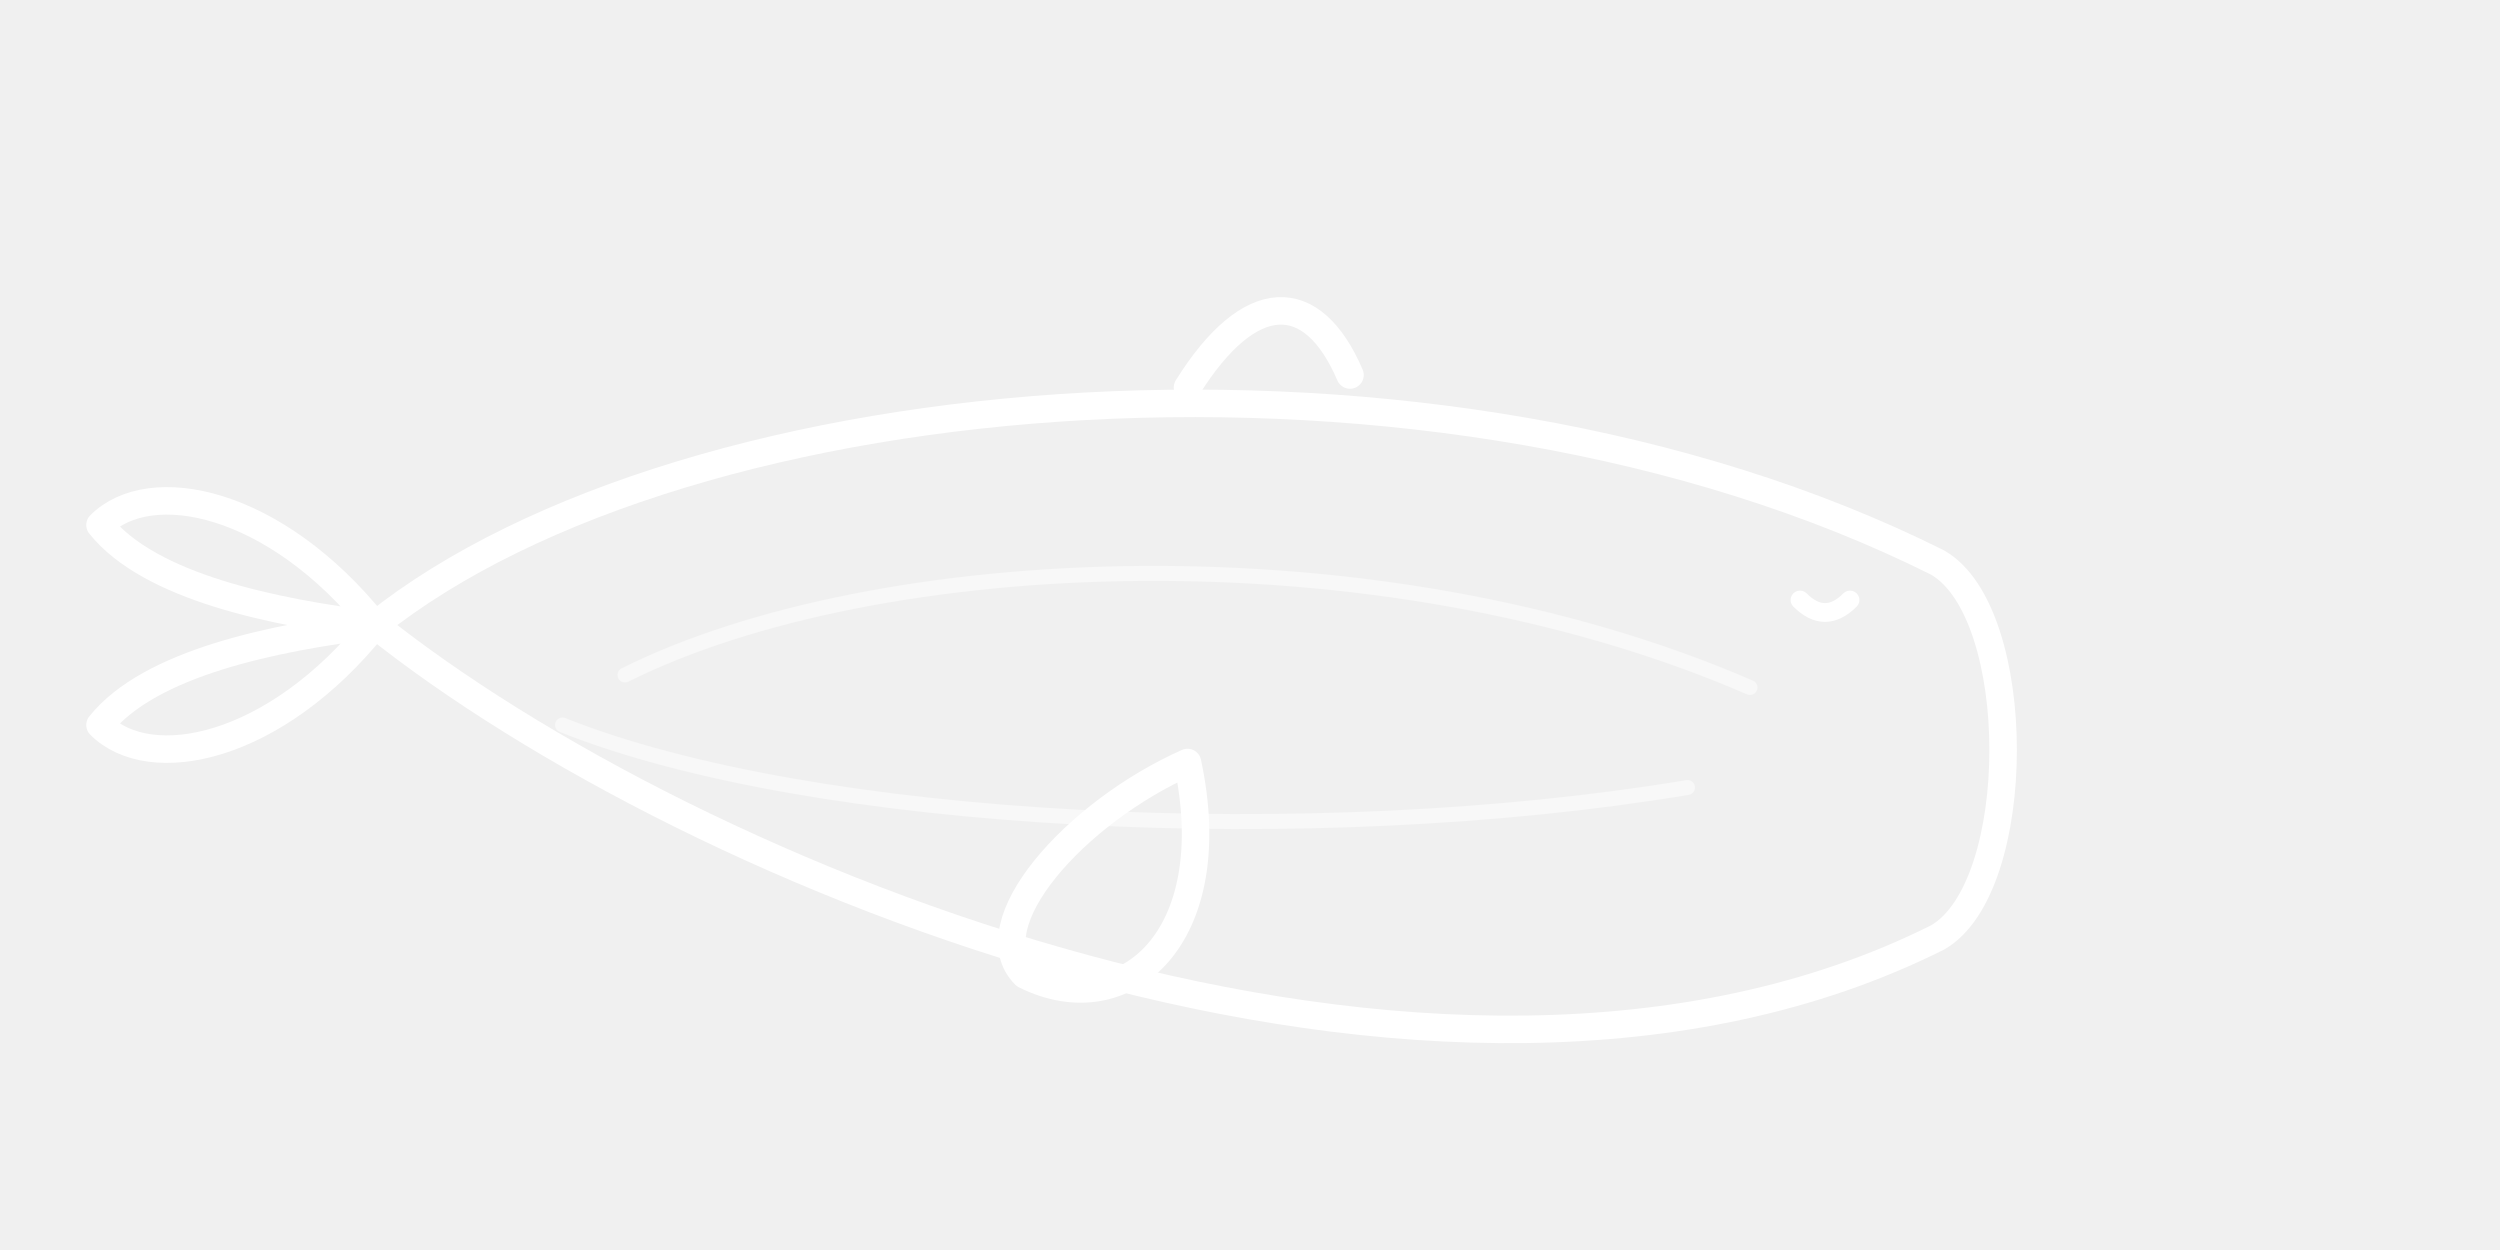
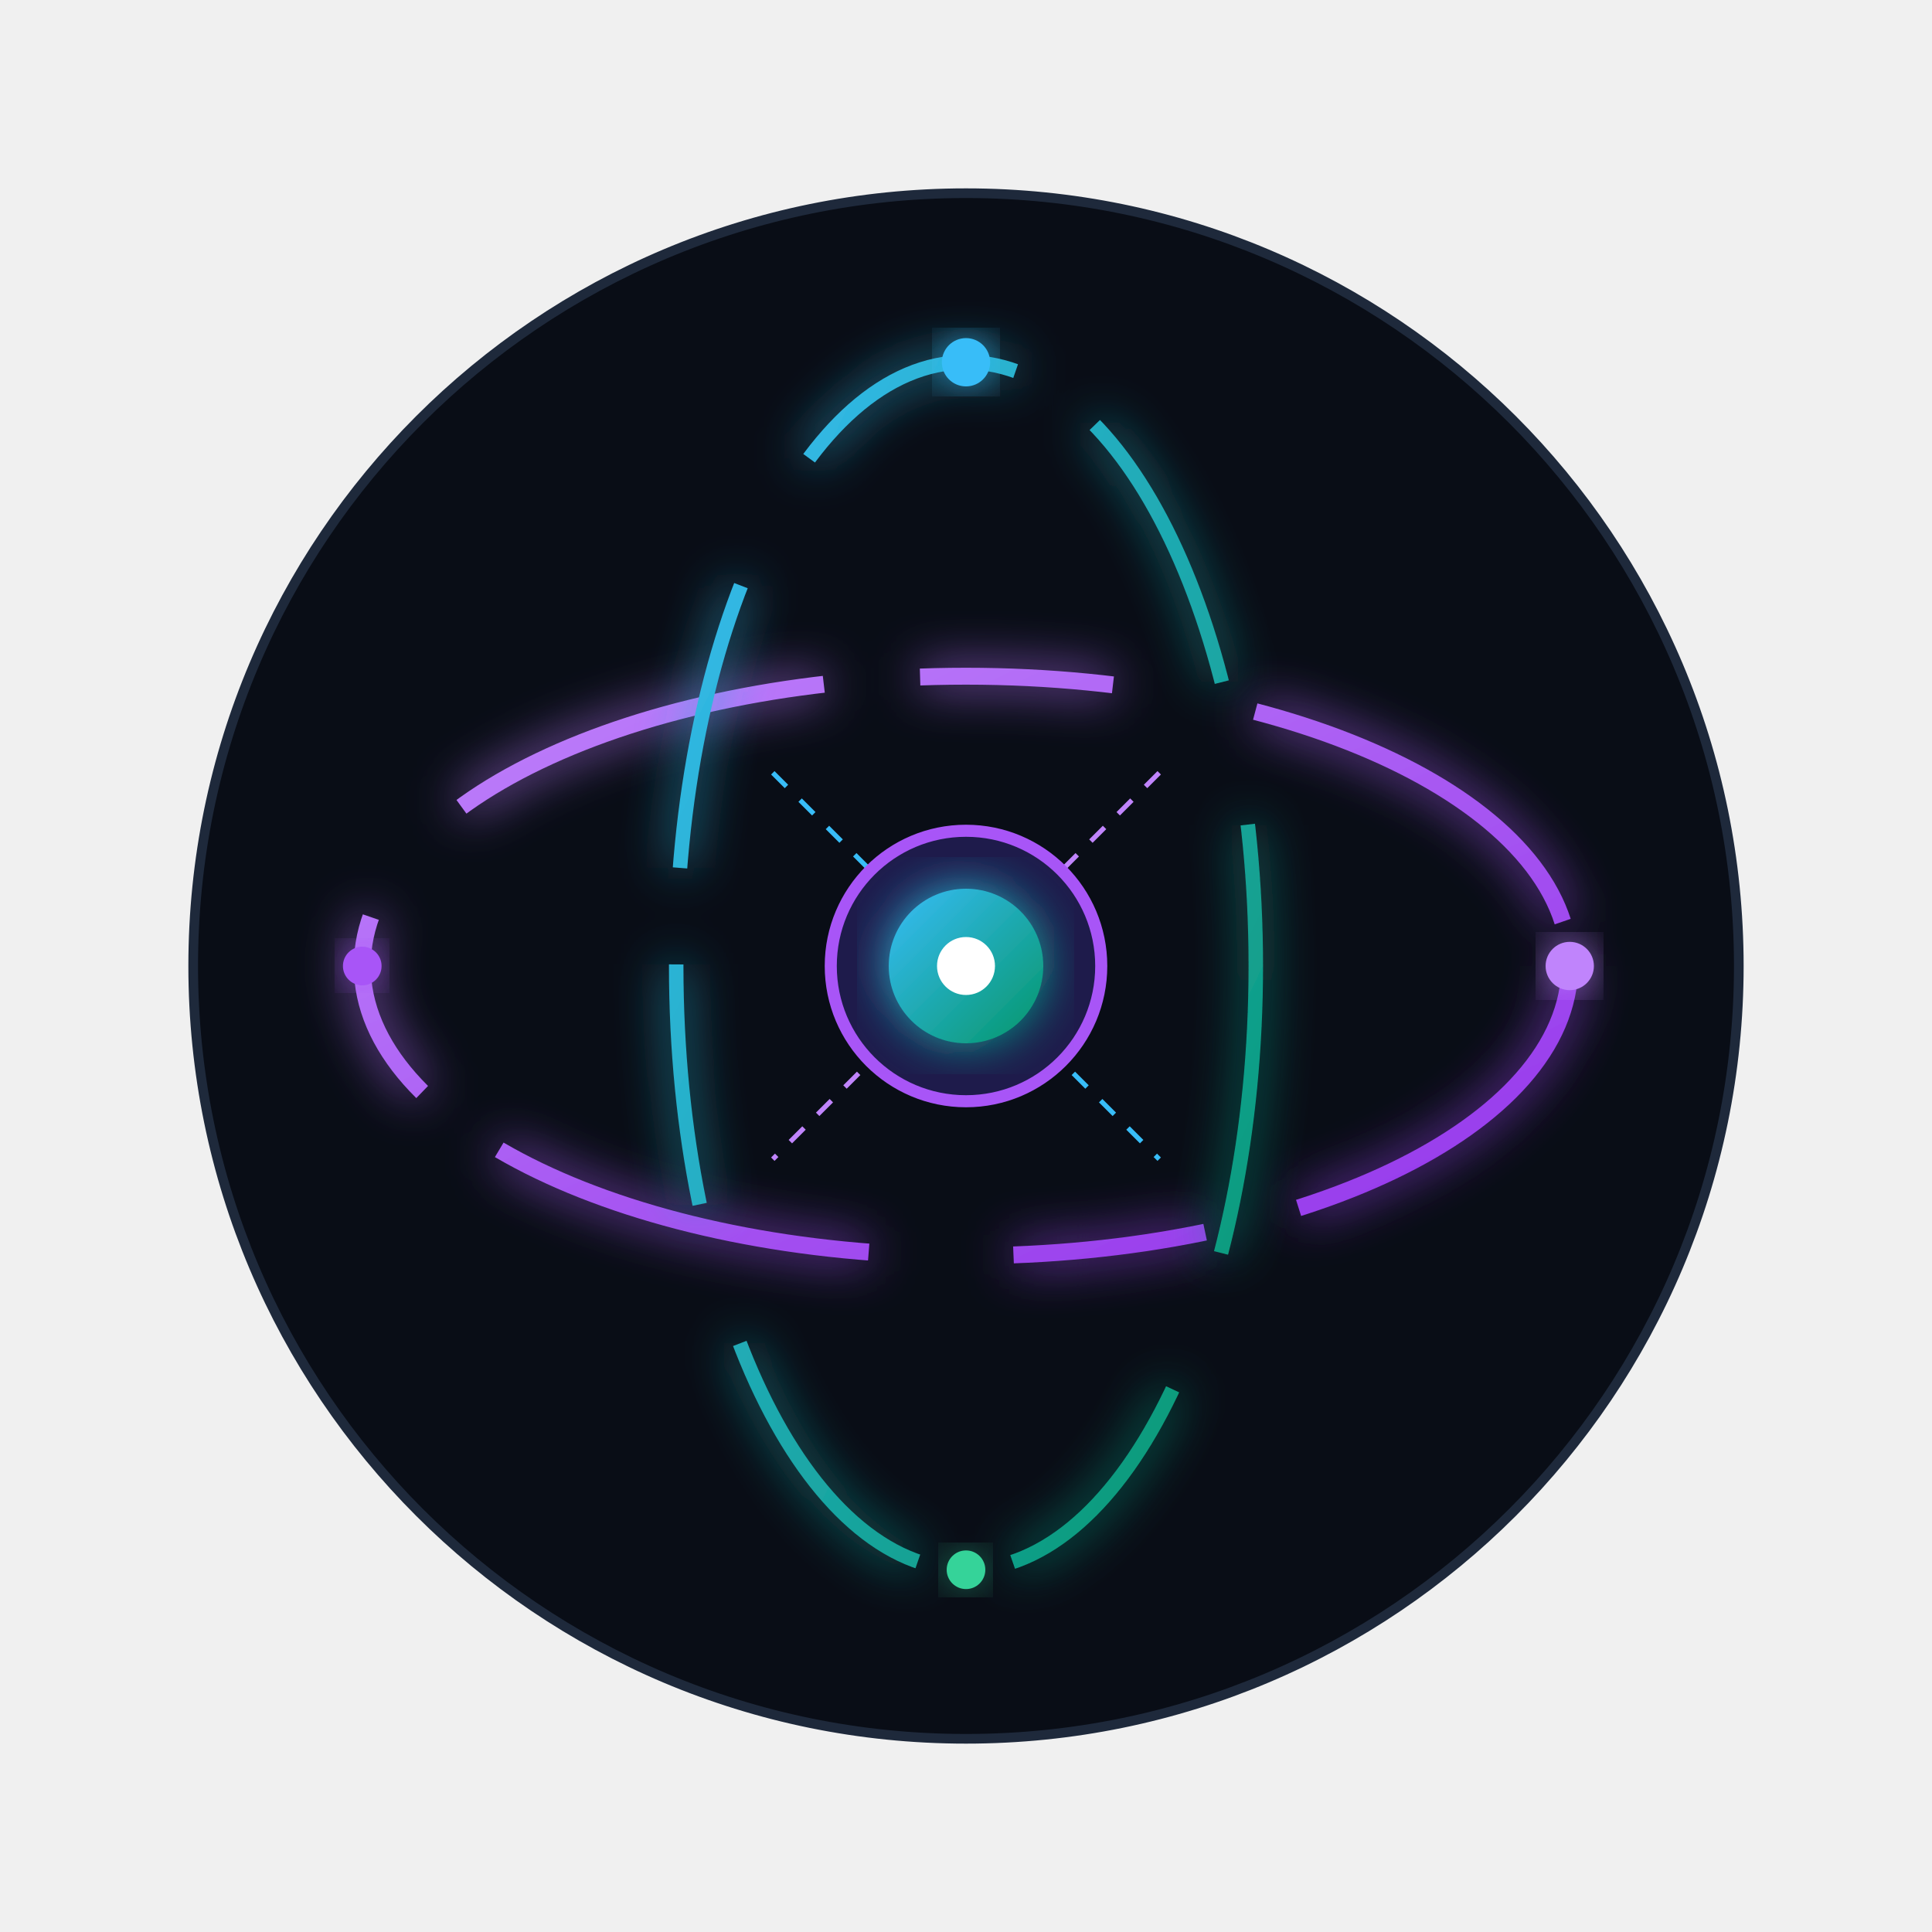
- <svg xmlns="http://www.w3.org/2000/svg" width="200" height="100" viewBox="0 0 200 100">
+ <svg xmlns="http://www.w3.org/2000/svg" viewBox="0 0 400 400" width="100%" height="100%">
+   <defs>
+     <linearGradient id="vHelix1" x1="0%" y1="0%" x2="100%" y2="100%">
+       <stop offset="0%" stop-color="#C084FC" />
+       <stop offset="100%" stop-color="#9333EA" />
+     </linearGradient>
+     <linearGradient id="vHelix2" x1="0%" y1="0%" x2="100%" y2="100%">
+       <stop offset="0%" stop-color="#38BDF8" />
+       <stop offset="100%" stop-color="#059669" />
+     </linearGradient>
+     <filter id="bloom4" x="-20%" y="-20%" width="140%" height="140%">
+       <feGaussianBlur stdDeviation="5" result="blur" />
+       <feComposite in="SourceGraphic" in2="blur" operator="over" />
+     </filter>
+   </defs>
  <style>
-     /* Whale bobbing and swimming animation */
-     @keyframes bob {
-       0%, 100% { transform: translateY(0px) rotate(0deg); }
-       50% { transform: translateY(-4px) rotate(-1deg); }
+     .spin-ring-1 {
+       animation: spinFast 3s cubic-bezier(0.4, 0, 0.2, 1) infinite;
+       transform-origin: 200px 200px;
+     }
+     .spin-ring-2 {
+       animation: spinRev 3s cubic-bezier(0.4, 0, 0.2, 1) infinite;
+       transform-origin: 200px 200px;
+     }
+     .plasma-core {
+       animation: plasmaPulse 1.6s ease-in-out infinite alternate;
+       transform-origin: 200px 200px;
+     }
+     .arc-glow {
+       animation: arcFlash 2s ease-in-out infinite alternate;
    }

-     /* Tail wiggle animation */
-     @keyframes wag {
-       0%, 100% { transform: rotate(-8deg); }
-       50% { transform: rotate(8deg); }
+     @keyframes spinFast {
+       0% { transform: rotate(0deg) scale(1); }
+       50% { transform: rotate(180deg) scale(1.06); }
+       100% { transform: rotate(360deg) scale(1); }
    }
- 
-     /* Flipper flapping animation */
-     @keyframes flap {
-       0%, 100% { transform: rotate(-5deg); }
-       50% { transform: rotate(5deg); }
+     @keyframes spinRev {
+       0% { transform: rotate(360deg) scale(1.06); }
+       50% { transform: rotate(180deg) scale(0.96); }
+       100% { transform: rotate(0deg) scale(1.06); }
    }
- 
-     /* Sonar wave pulse animation */
-     @keyframes sonar-pulse {
-       0% {
-         opacity: 0;
-         transform: scale(0.7) translateX(-5px);
-       }
-       25% {
-         opacity: 0.8;
-       }
-       75% {
-         opacity: 0.8;
-       }
-       100% {
-         opacity: 0;
-         transform: scale(1.3) translateX(15px);
-       }
+     @keyframes plasmaPulse {
+       0% { transform: scale(0.85); opacity: 0.75; filter: drop-shadow(0 0 8px #9333EA); }
+       100% { transform: scale(1.18); opacity: 1; filter: drop-shadow(0 0 26px #38BDF8); }
    }
- 
-     .whale-body-group {
-       animation: bob 3s ease-in-out infinite;
-       transform-origin: 95px 60px;
-     }
- 
-     .whale-tail {
-       animation: wag 1.5s ease-in-out infinite;
-       transform-origin: 30px 50px;
-     }
- 
-     .whale-flipper {
-       animation: flap 2s ease-in-out infinite;
-       transform-origin: 95px 61px;
-     }
- 
-     .sonar-wave {
-       fill: none;
-       stroke: white;
-       stroke-width: 1.8;
-       stroke-linecap: round;
-       opacity: 0;
-       transform-origin: 160px 60px;
-     }
- 
-     .sonar-1 {
-       animation: sonar-pulse 2.1s cubic-bezier(0.4, 0, 0.6, 1) infinite;
-     }
- 
-     .sonar-2 {
-       animation: sonar-pulse 2.1s cubic-bezier(0.4, 0, 0.6, 1) infinite;
-       animation-delay: 0.7s;
-     }
- 
-     .sonar-3 {
-       animation: sonar-pulse 2.1s cubic-bezier(0.4, 0, 0.6, 1) infinite;
-       animation-delay: 1.4s;
-     }
- 
-     .whale-outline {
-       fill: none;
-       stroke: white;
-       stroke-width: 2.2;
-       stroke-linecap: round;
-       stroke-linejoin: round;
-     }
- 
-     .whale-accent {
-       fill: none;
-       stroke: white;
-       stroke-width: 1.2;
-       stroke-linecap: round;
-       opacity: 0.5;
+     @keyframes arcFlash {
+       0% { stroke-opacity: 0.4; stroke-width: 2px; }
+       100% { stroke-opacity: 1; stroke-width: 4px; }
    }
  </style>
-   <g class="whale-body-group">
-     <g class="sonar-group">
-       <path class="sonar-wave sonar-1" d="M 168,52 Q 176,60 168,68" />
-       <path class="sonar-wave sonar-2" d="M 176,46 Q 188,60 176,74" />
-       <path class="sonar-wave sonar-3" d="M 184,40 Q 200,60 184,80" />
-     </g>
-     <path class="whale-outline" d="M 95,31 C 100,23 105,23 108,30" />
-     <path class="whale-outline" d="M 30,50 C 55,30 115,25 155,45 C 162,49 162,71 155,75 C 115,95 55,70 30,50 Z" />
-     <path class="whale-accent" d="M 50,54 C 70,44 110,42 140,55" />
-     <path class="whale-accent" d="M 45,58 C 65,66 105,68 135,63" />
-     <path class="whale-flipper whale-outline" d="M 95,61 C 98,75 90,82 82,78 C 78,74 86,65 95,61 Z" />
-     <g class="whale-tail">
-       <path class="whale-outline" d="M 30,50 C 22,40 12,38 8,42 C 12,47 22,49 30,50 C 22,51 12,53 8,58 C 12,62 22,60 30,50 Z" />
-     </g>
-     <path d="M 144,48 Q 146,50 148,48" stroke="white" stroke-width="1.5" fill="none" stroke-linecap="round" />
+   <circle cx="200" cy="200" r="160" fill="#090D16" stroke="#1E293B" stroke-width="2" />
+   <g class="spin-ring-1">
+     <ellipse cx="200" cy="200" rx="125" ry="60" fill="none" stroke="url(#vHelix1)" stroke-width="3.5" stroke-dasharray="80 20 40 30" filter="url(#bloom4)" />
+     <circle cx="325" cy="200" r="5" fill="#C084FC" filter="url(#bloom4)" />
+     <circle cx="75" cy="200" r="4" fill="#A855F7" filter="url(#bloom4)" />
+   </g>
+   <g class="spin-ring-2">
+     <ellipse cx="200" cy="200" rx="60" ry="125" fill="none" stroke="url(#vHelix2)" stroke-width="3" stroke-dasharray="60 30 50 20" filter="url(#bloom4)" />
+     <circle cx="200" cy="75" r="5" fill="#38BDF8" filter="url(#bloom4)" />
+     <circle cx="200" cy="325" r="4" fill="#34D399" filter="url(#bloom4)" />
+   </g>
+   <g class="arc-glow">
+     <line x1="160" y1="160" x2="240" y2="240" stroke="#38BDF8" stroke-dasharray="4 4" />
+     <line x1="240" y1="160" x2="160" y2="240" stroke="#C084FC" stroke-dasharray="4 4" />
+   </g>
+   <g class="plasma-core">
+     <circle cx="200" cy="200" r="28" fill="#1E1B4B" stroke="#A855F7" stroke-width="2.5" />
+     <circle cx="200" cy="200" r="16" fill="url(#vHelix2)" filter="url(#bloom4)" />
+     <circle cx="200" cy="200" r="6" fill="#FFFFFF" />
  </g>
</svg>
